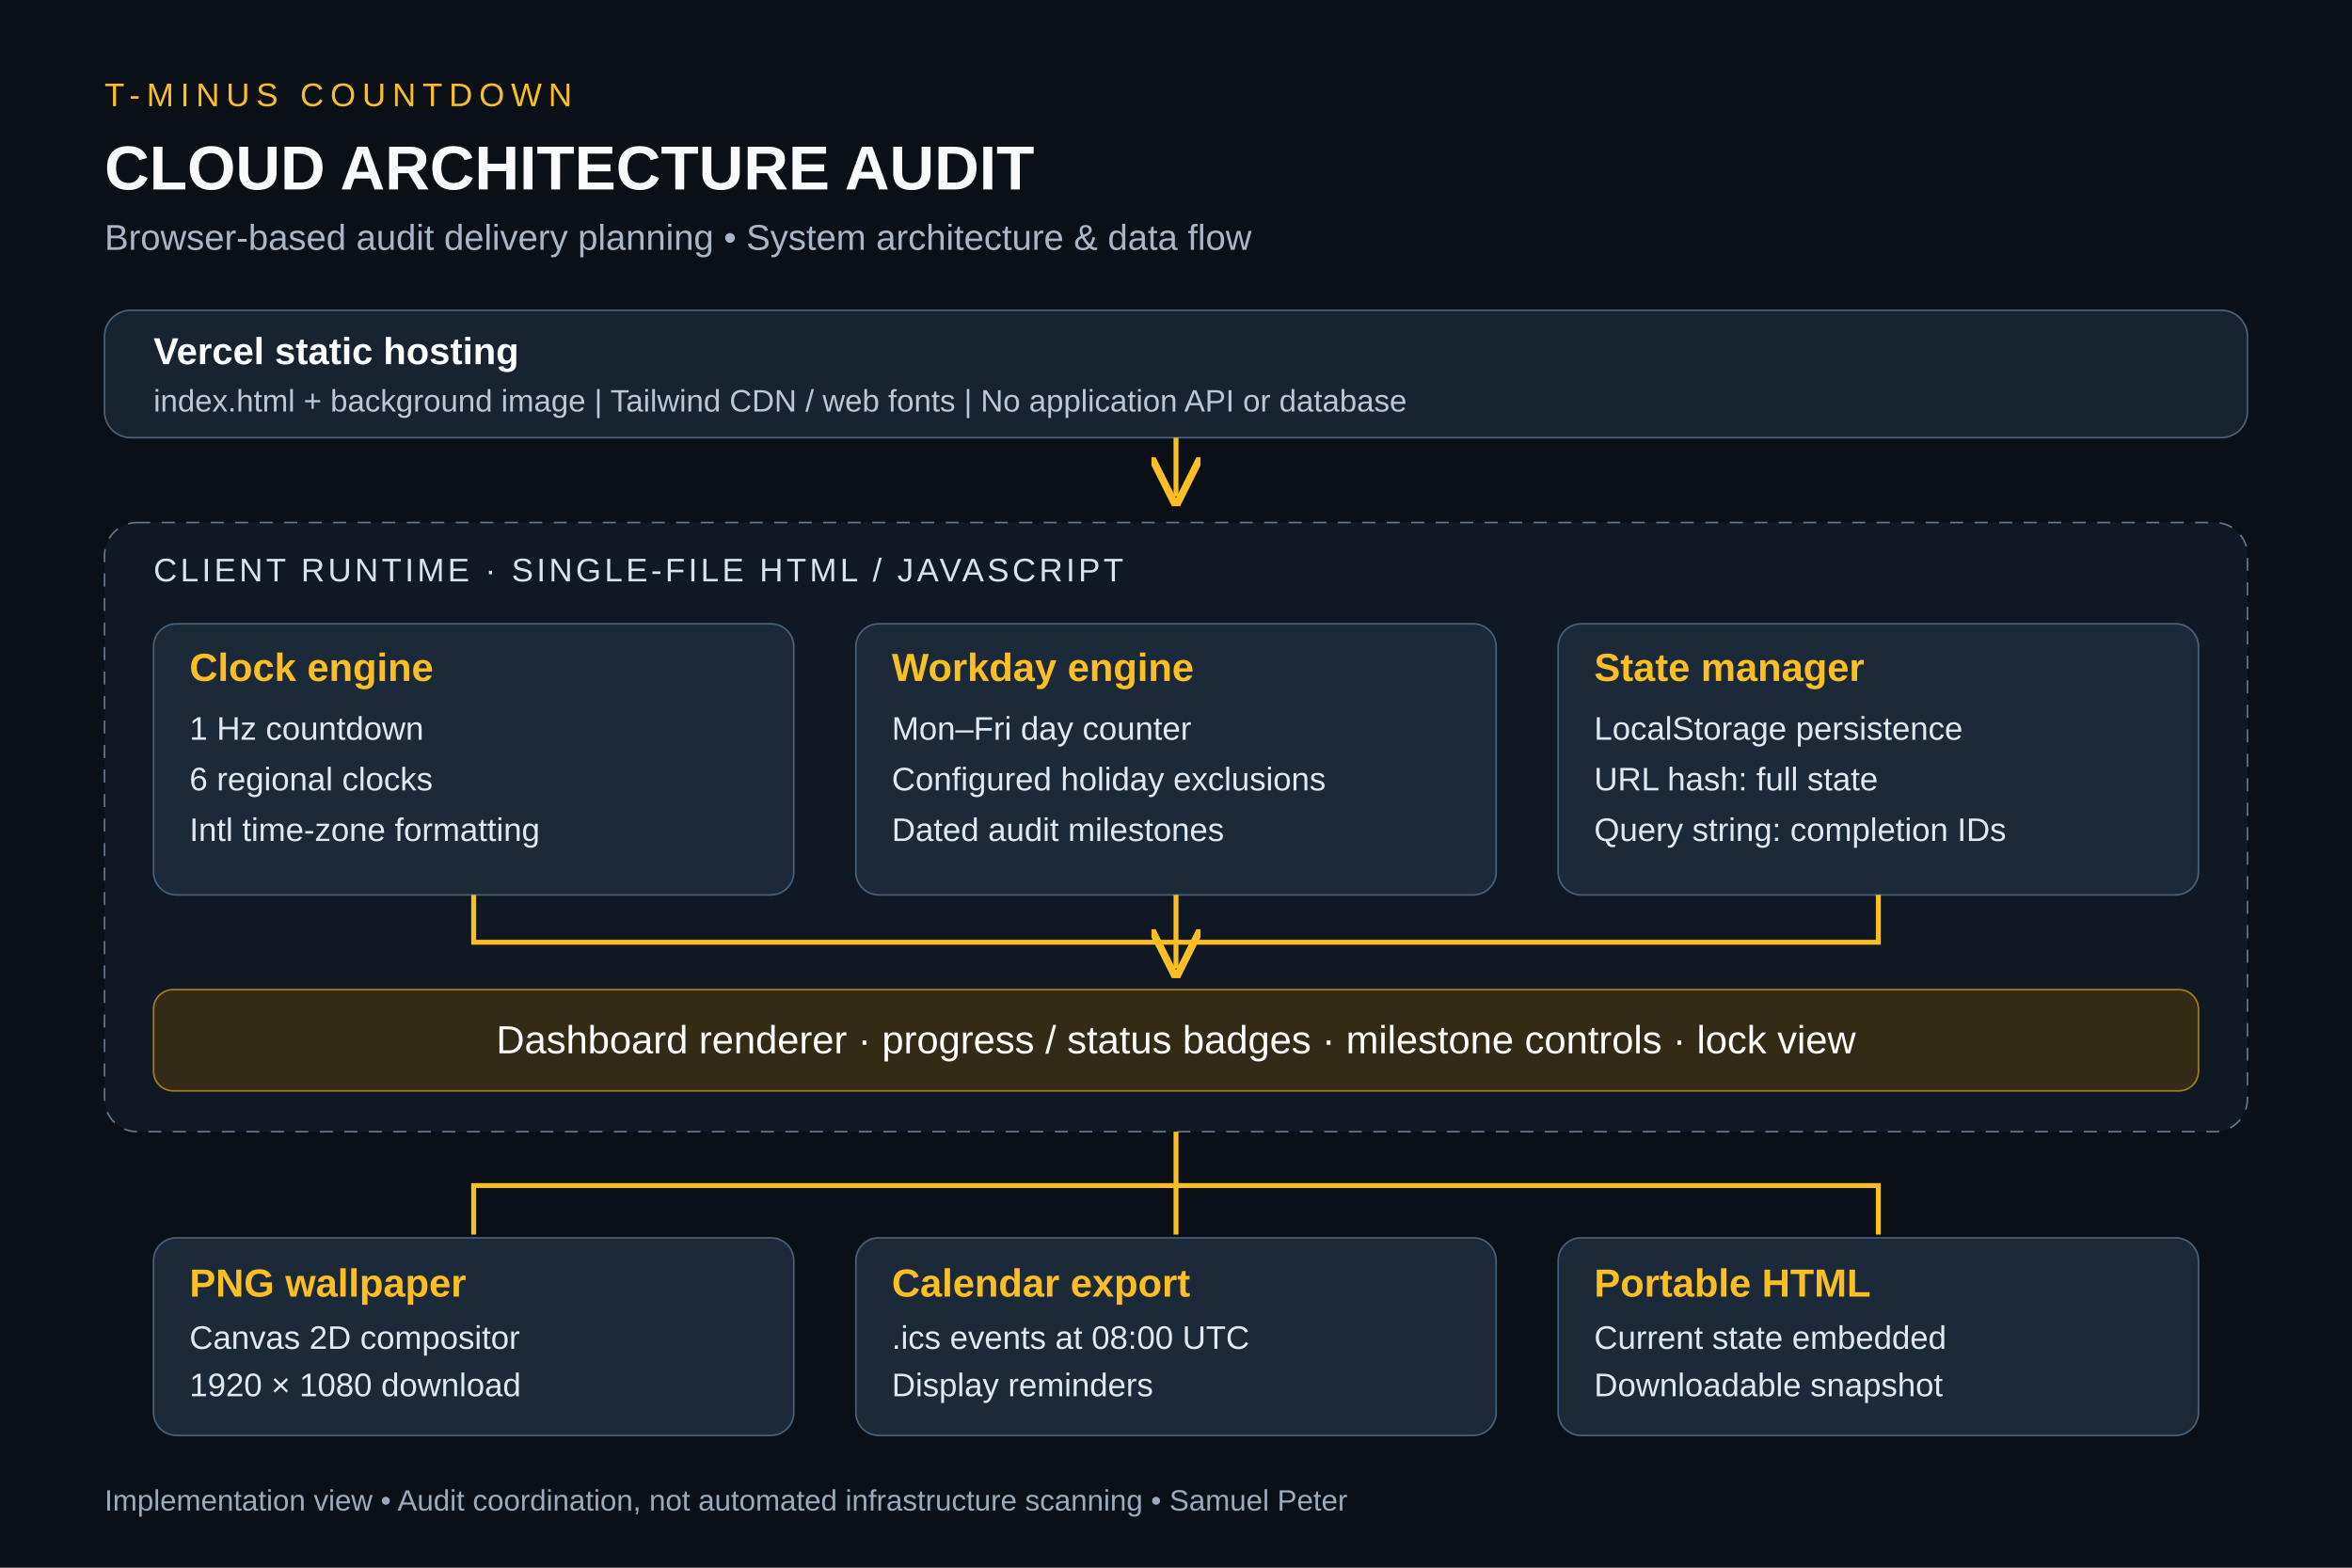
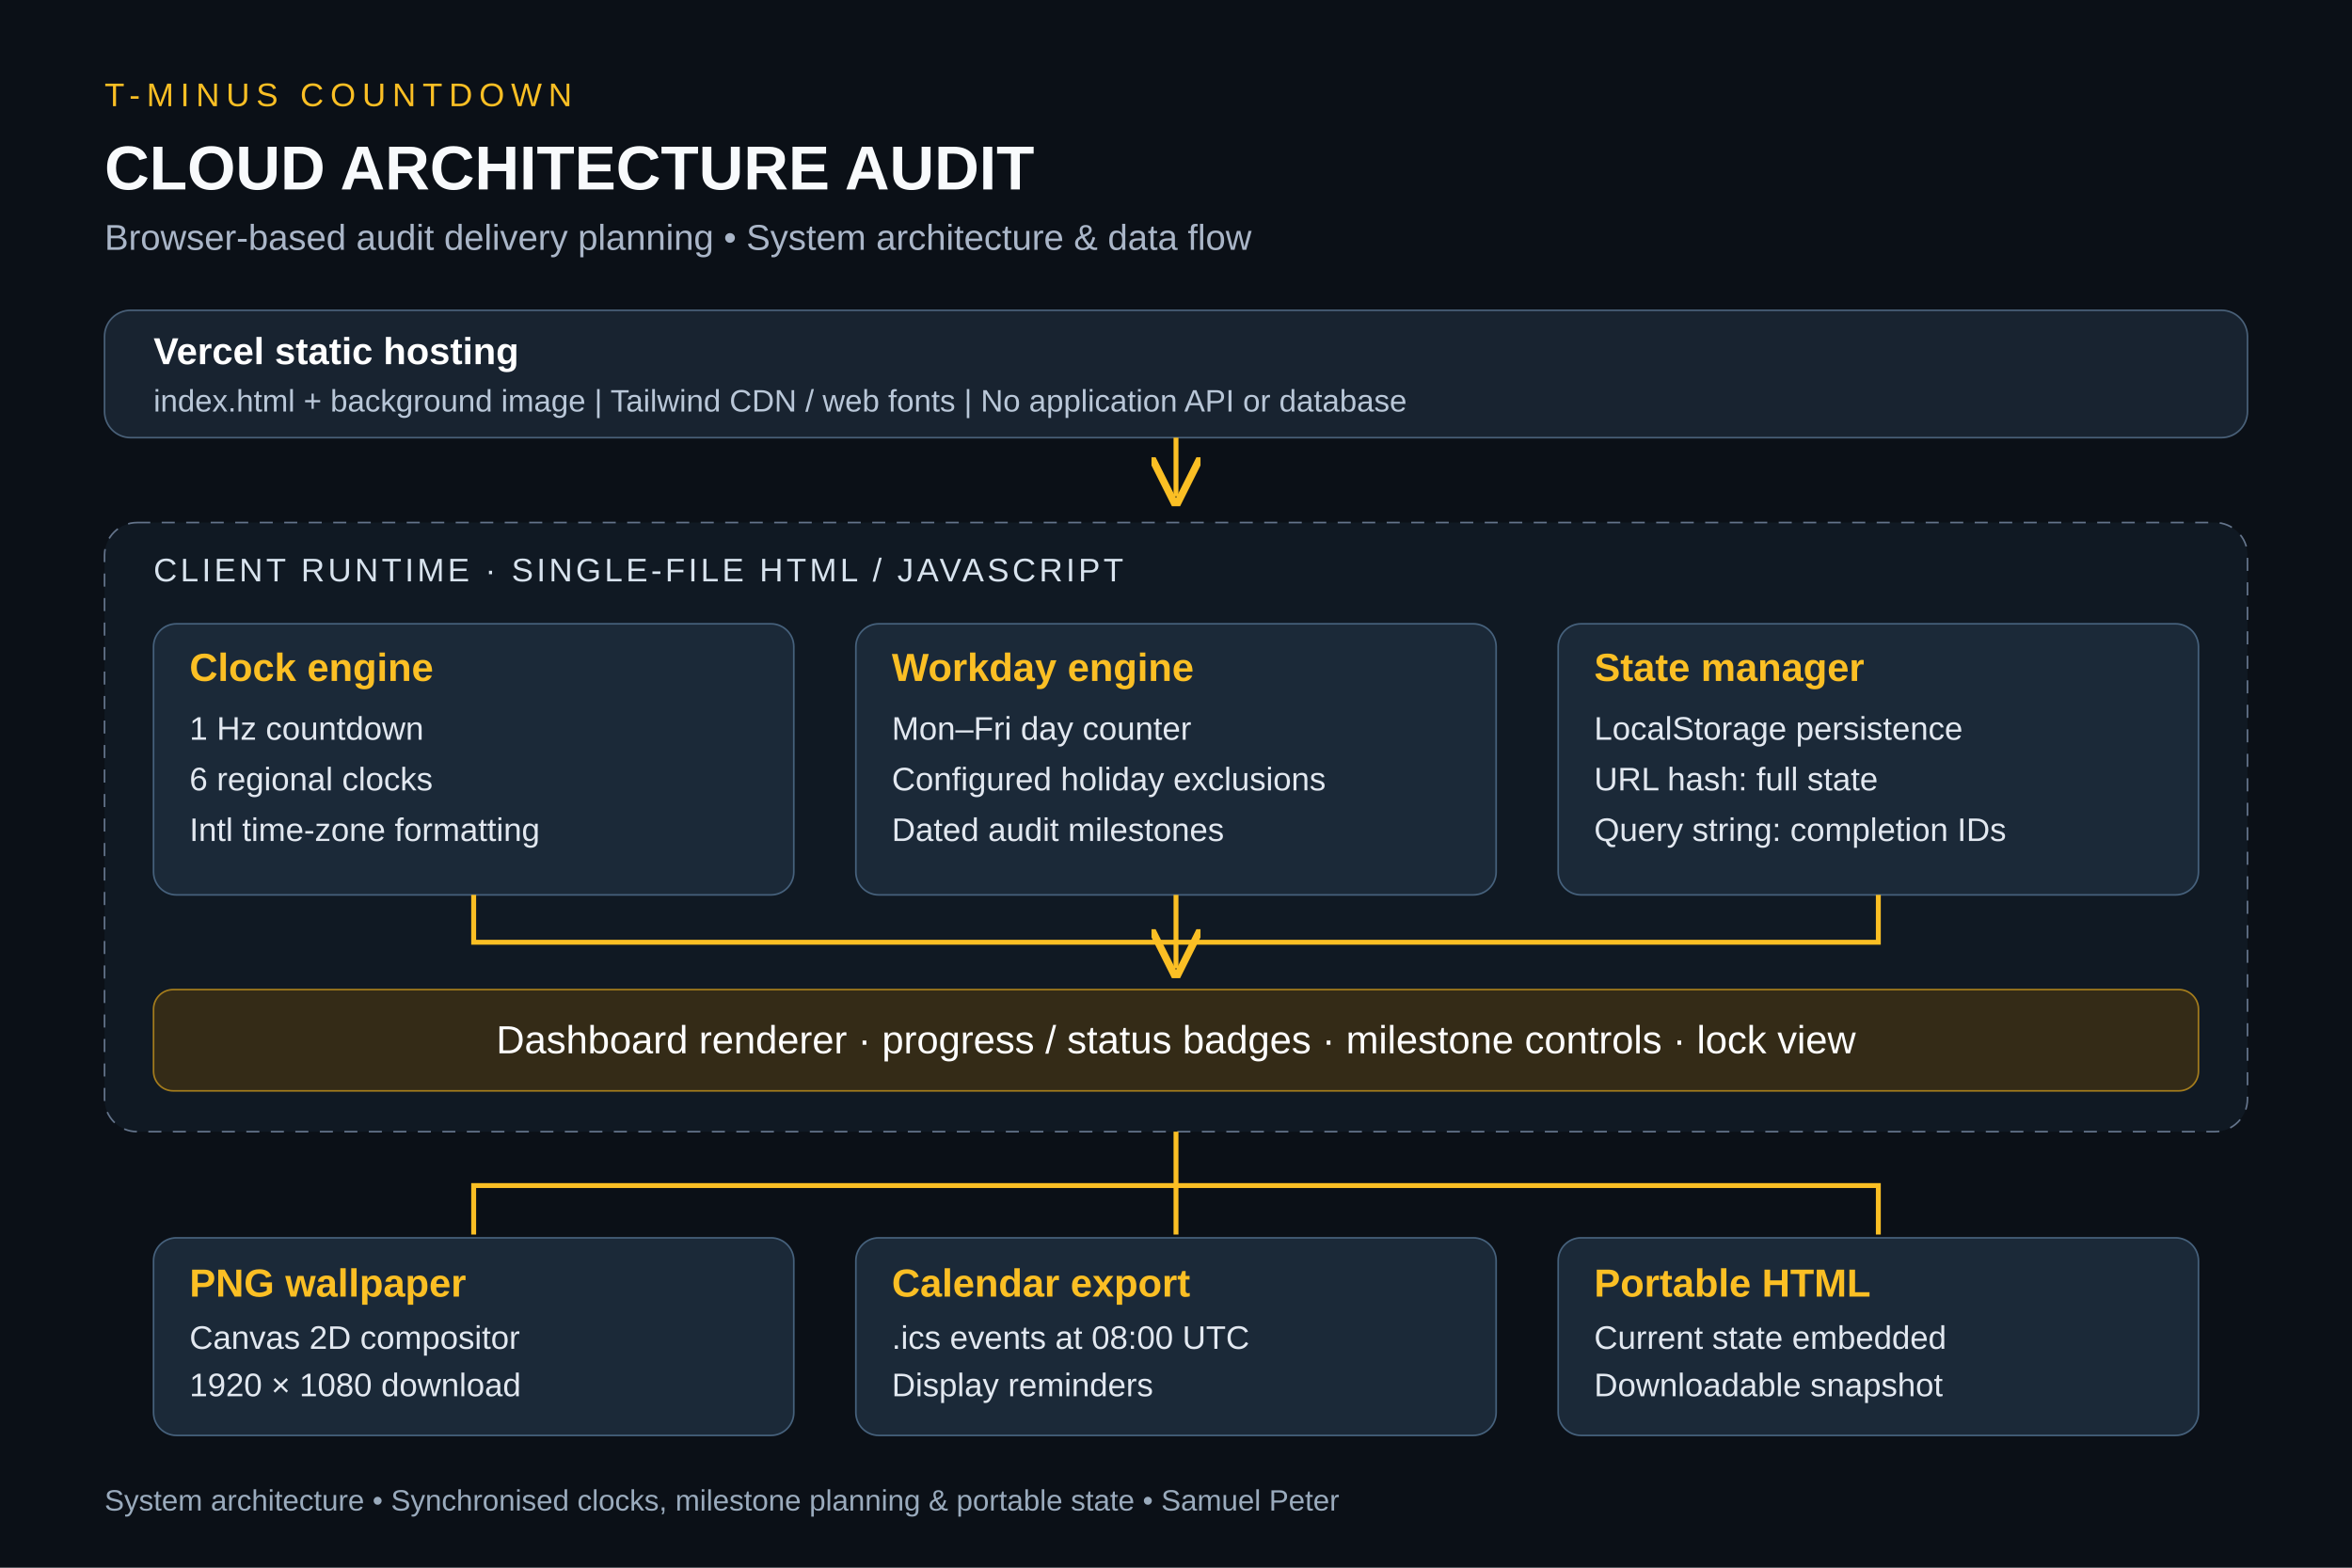
<svg xmlns="http://www.w3.org/2000/svg" width="1440" height="960" viewBox="0 0 1440 960">
  <defs>
    <marker id="arrow" markerWidth="10" markerHeight="10" refX="8" refY="5" orient="auto">
      <path d="M0 0L10 5L0 10" fill="none" stroke="#fbbf24" stroke-width="1.5" />
    </marker>
  </defs>
  <rect width="1440" height="960" fill="#0b1017" />
  <g font-family="Arial,sans-serif">
    <text x="64" y="65" fill="#fbbf24" font-size="20" letter-spacing="4">T-MINUS COUNTDOWN</text>
    <text x="64" y="116" fill="#f8fafc" font-size="38" font-weight="700">CLOUD ARCHITECTURE AUDIT</text>
    <text x="64" y="153" fill="#aab6c8" font-size="22">Browser-based audit delivery planning • System architecture &amp; data flow</text>
    <rect x="64" y="190" width="1312" height="78" rx="16" fill="#182330" stroke="#496078" />
    <text x="94" y="223" fill="#fff" font-size="23" font-weight="700">Vercel static hosting</text>
    <text x="94" y="252" fill="#b9c7d8" font-size="19">index.html + background image  |  Tailwind CDN / web fonts  |  No application API or database</text>
    <path d="M720 268V304" stroke="#fbbf24" stroke-width="3" marker-end="url(#arrow)" />
    <rect x="64" y="320" width="1312" height="373" rx="20" fill="#101923" stroke="#64748b" stroke-dasharray="8 7" />
    <text x="94" y="356" fill="#d8e3ee" font-size="20" letter-spacing="2">CLIENT RUNTIME · SINGLE-FILE HTML / JAVASCRIPT</text>
    <rect x="94" y="382" width="392" height="166" rx="14" fill="#1b2938" stroke="#46617c" />
    <text x="116" y="417" fill="#fbbf24" font-size="24" font-weight="700">Clock engine</text>
    <text x="116" y="453" fill="#e2e8f0" font-size="20">1 Hz countdown</text>
    <text x="116" y="484" fill="#e2e8f0" font-size="20">6 regional clocks</text>
    <text x="116" y="515" fill="#e2e8f0" font-size="20">Intl time-zone formatting</text>
    <rect x="524" y="382" width="392" height="166" rx="14" fill="#1b2938" stroke="#46617c" />
    <text x="546" y="417" fill="#fbbf24" font-size="24" font-weight="700">Workday engine</text>
    <text x="546" y="453" fill="#e2e8f0" font-size="20">Mon–Fri day counter</text>
    <text x="546" y="484" fill="#e2e8f0" font-size="20">Configured holiday exclusions</text>
    <text x="546" y="515" fill="#e2e8f0" font-size="20">Dated audit milestones</text>
    <rect x="954" y="382" width="392" height="166" rx="14" fill="#1b2938" stroke="#46617c" />
    <text x="976" y="417" fill="#fbbf24" font-size="24" font-weight="700">State manager</text>
    <text x="976" y="453" fill="#e2e8f0" font-size="20">LocalStorage persistence</text>
    <text x="976" y="484" fill="#e2e8f0" font-size="20">URL hash: full state</text>
    <text x="976" y="515" fill="#e2e8f0" font-size="20">Query string: completion IDs</text>
    <path d="M290 548V577H1150V548M720 548V593" fill="none" stroke="#fbbf24" stroke-width="3" marker-end="url(#arrow)" />
    <rect x="94" y="606" width="1252" height="62" rx="12" fill="#342b17" stroke="#a47c1c" />
    <text x="720" y="645" text-anchor="middle" fill="#fff" font-size="24">Dashboard renderer · progress / status badges · milestone controls · lock view</text>
    <path d="M720 693V726M290 756V726H1150V756M720 726V756" fill="none" stroke="#fbbf24" stroke-width="3" />
    <rect x="94" y="758" width="392" height="121" rx="14" fill="#1b2938" stroke="#46617c" />
    <text x="116" y="794" fill="#fbbf24" font-size="24" font-weight="700">PNG wallpaper</text>
    <text x="116" y="826" fill="#e2e8f0" font-size="20">Canvas 2D compositor</text>
    <text x="116" y="855" fill="#e2e8f0" font-size="20">1920 × 1080 download</text>
    <rect x="524" y="758" width="392" height="121" rx="14" fill="#1b2938" stroke="#46617c" />
    <text x="546" y="794" fill="#fbbf24" font-size="24" font-weight="700">Calendar export</text>
    <text x="546" y="826" fill="#e2e8f0" font-size="20">.ics events at 08:00 UTC</text>
    <text x="546" y="855" fill="#e2e8f0" font-size="20">Display reminders</text>
    <rect x="954" y="758" width="392" height="121" rx="14" fill="#1b2938" stroke="#46617c" />
    <text x="976" y="794" fill="#fbbf24" font-size="24" font-weight="700">Portable HTML</text>
    <text x="976" y="826" fill="#e2e8f0" font-size="20">Current state embedded</text>
    <text x="976" y="855" fill="#e2e8f0" font-size="20">Downloadable snapshot</text>
-     <text x="64" y="925" fill="#9aabbd" font-size="18">Implementation view • Audit coordination, not automated infrastructure scanning • Samuel Peter</text>
+     <text x="64" y="925" fill="#9aabbd" font-size="18">System architecture • Synchronised clocks, milestone planning &amp; portable state • Samuel Peter</text>
  </g>
</svg>
